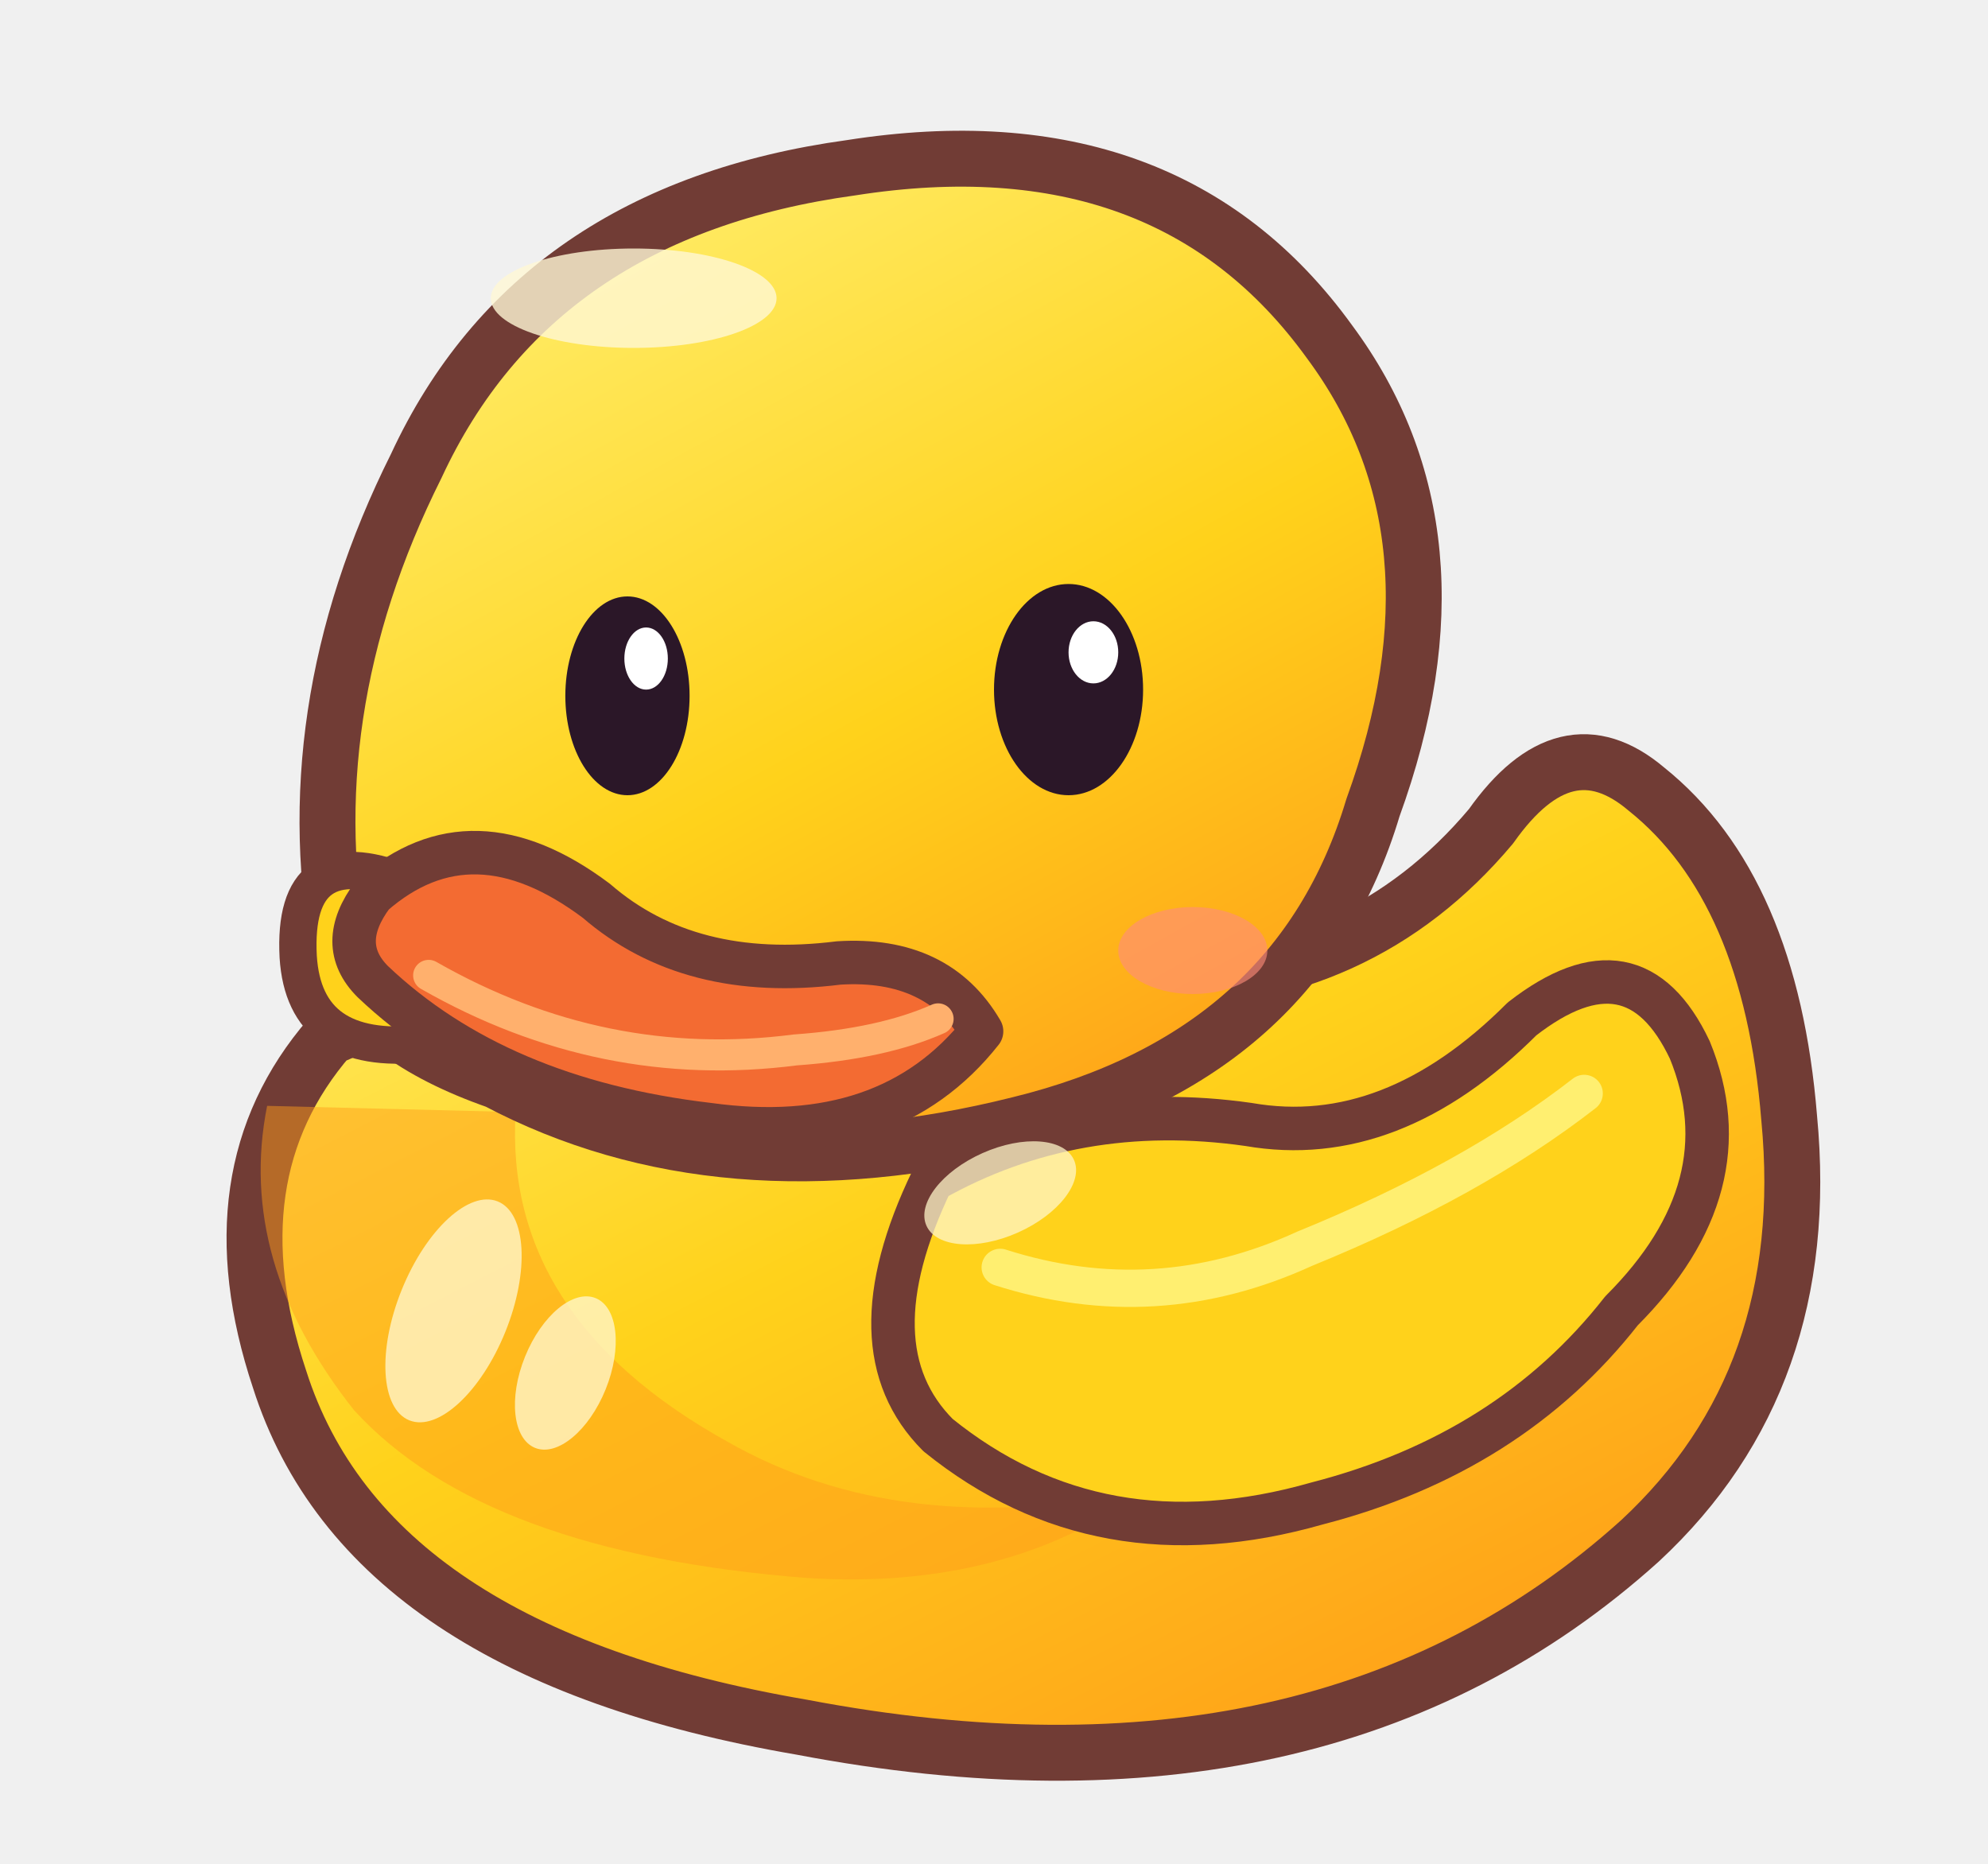
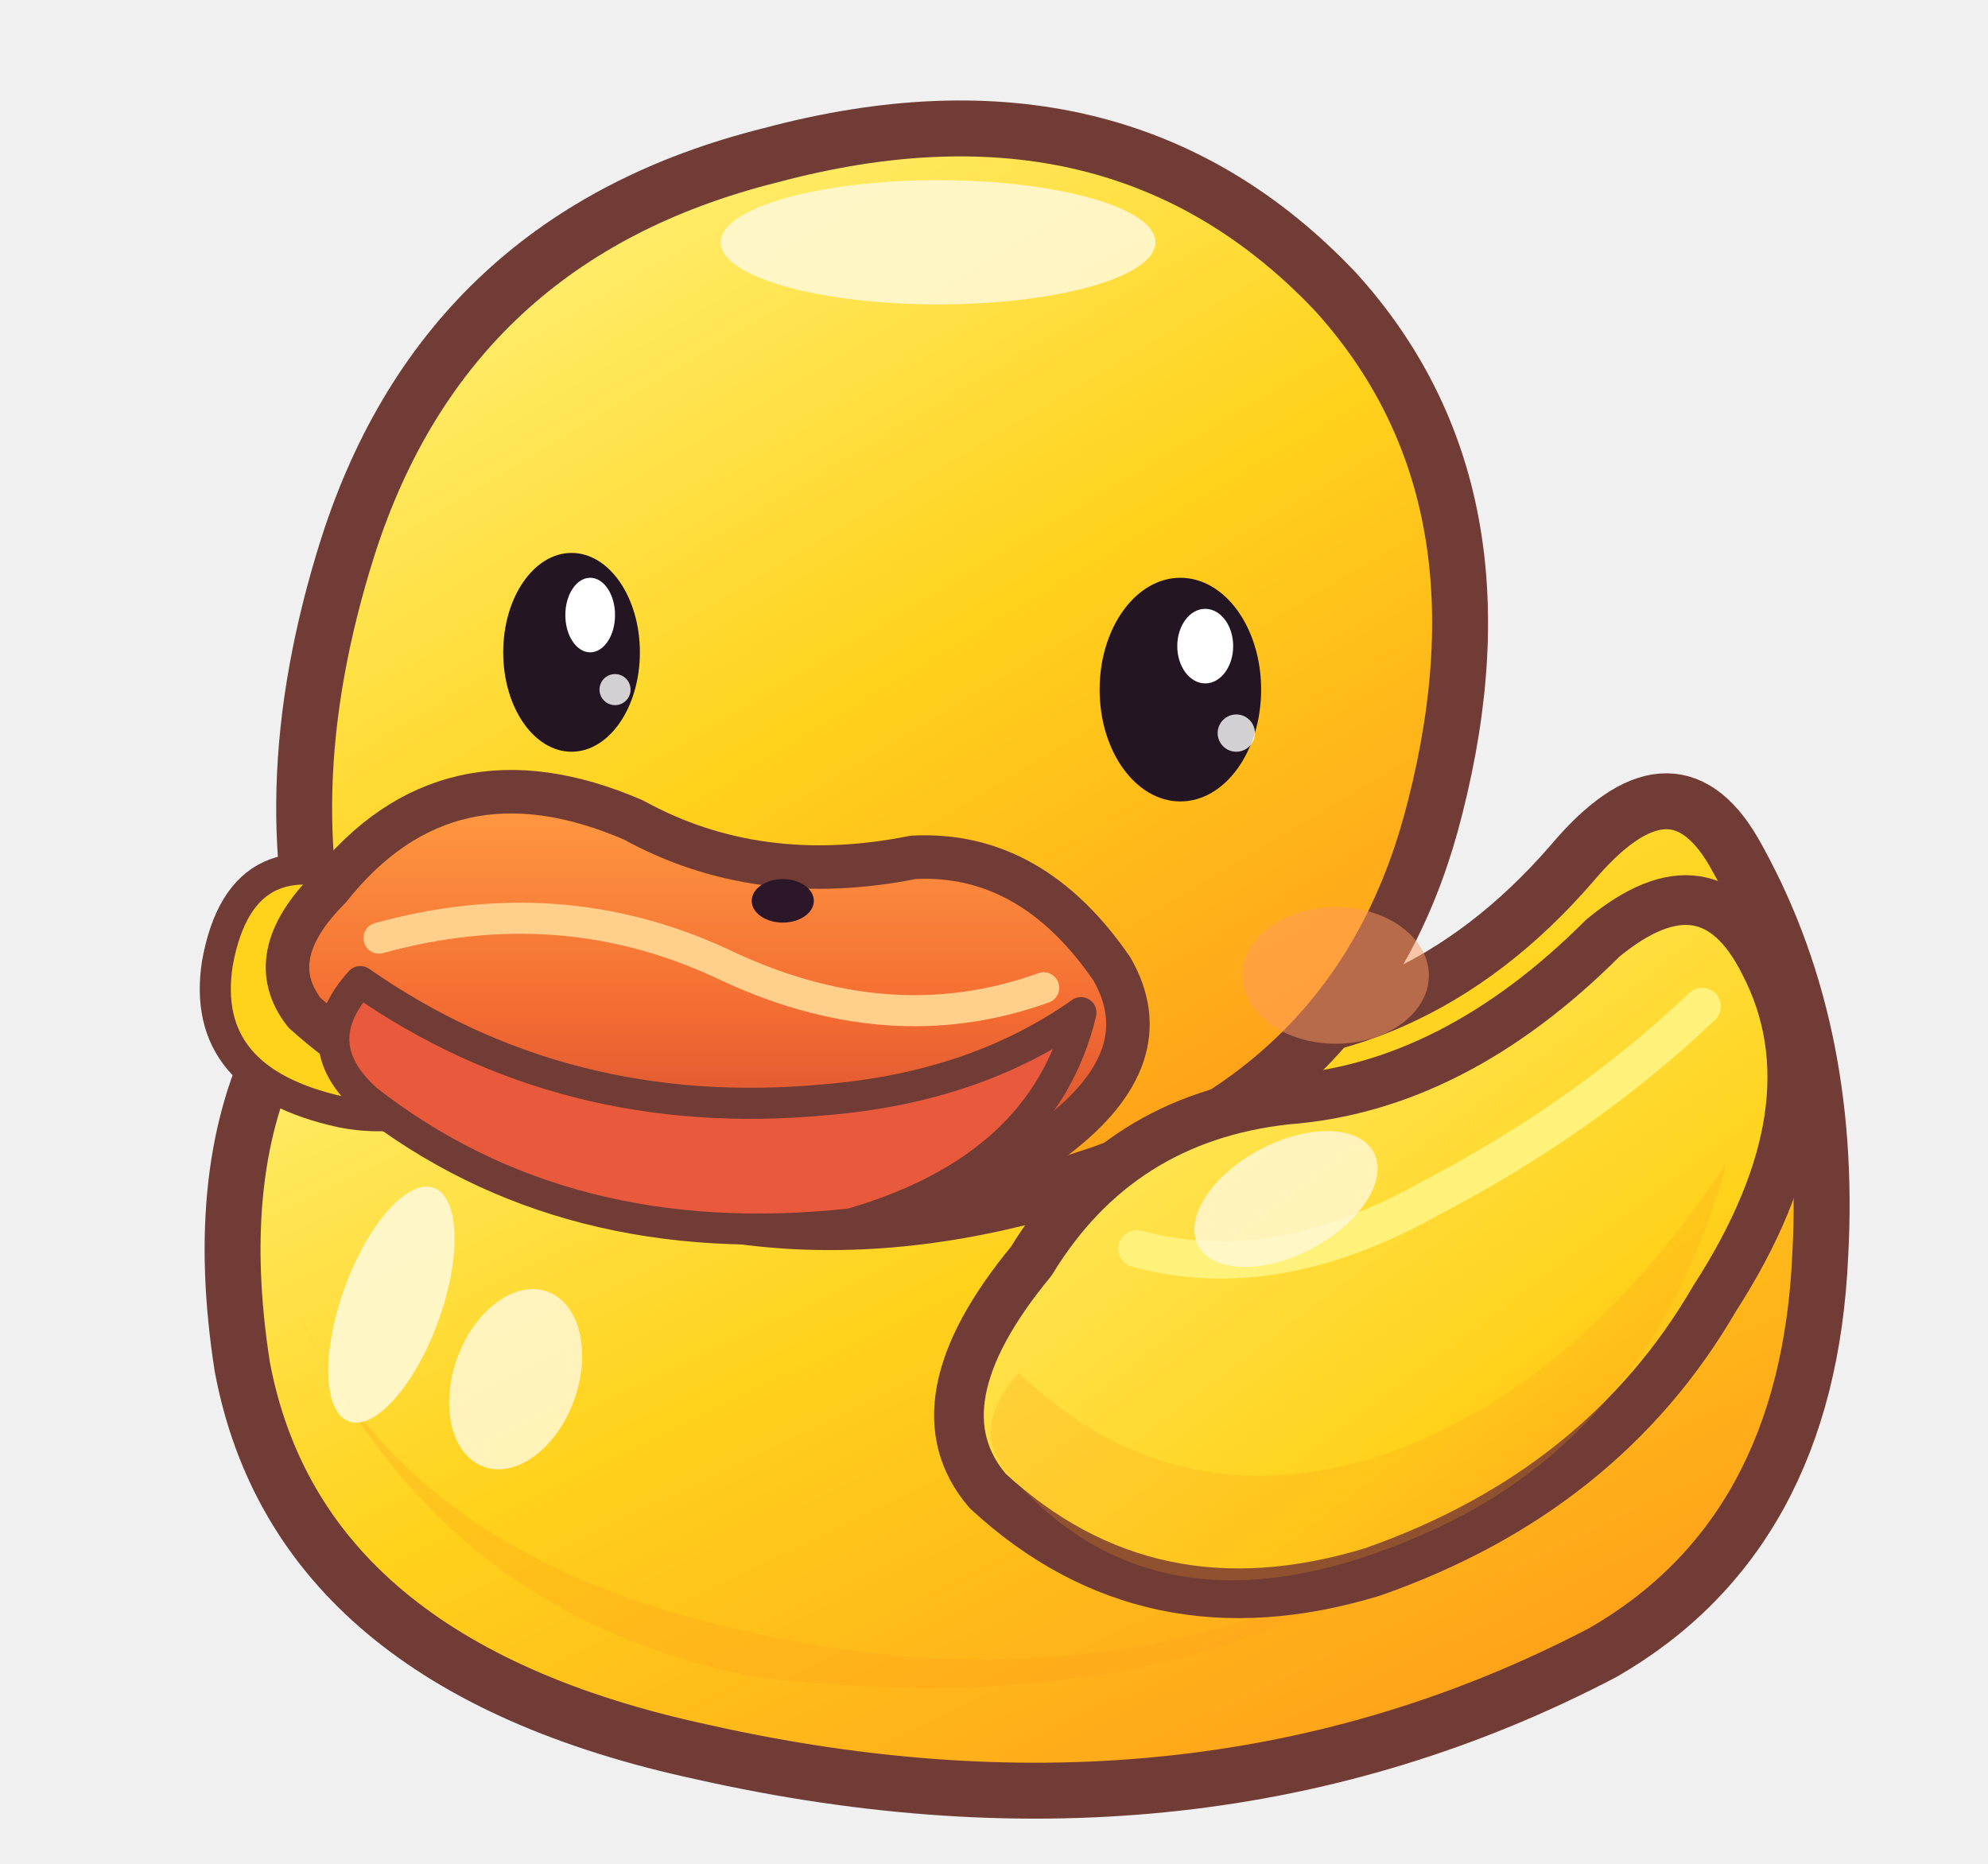
<svg xmlns="http://www.w3.org/2000/svg" viewBox="0 0 320 300">
  <defs>
-     <linearGradient id="body" x1="0" y1="0" x2=".8" y2="1">
-       <stop stop-color="#ffef70" />
+     <linearGradient id="rubber" x1=".12" y1=".05" x2=".82" y2=".96">
+       <stop stop-color="#fff27a" />
      <stop offset=".48" stop-color="#ffd21b" />
      <stop offset="1" stop-color="#ff9d19" />
    </linearGradient>
-     <linearGradient id="head" x1=".2" y1="0" x2=".8" y2="1">
-       <stop stop-color="#ffef70" />
-       <stop offset=".55" stop-color="#ffd21b" />
+     <linearGradient id="head" x1=".18" y1=".02" x2=".78" y2=".96">
+       <stop stop-color="#fff27a" />
+       <stop offset=".52" stop-color="#ffd21b" />
+       <stop offset="1" stop-color="#ff9d19" />
+     </linearGradient>
+     <linearGradient id="beak" x1="0" y1="0" x2="0" y2="1">
+       <stop stop-color="#ff9b42" />
+       <stop offset=".55" stop-color="#f36b32" />
+       <stop offset="1" stop-color="#c94732" />
+     </linearGradient>
+     <linearGradient id="wing" x1="0" y1="0" x2=".9" y2="1">
+       <stop stop-color="#fff27a" />
+       <stop offset=".7" stop-color="#ffd21b" />
      <stop offset="1" stop-color="#ff9d19" />
    </linearGradient>
  </defs>
  <g stroke="#713c35" stroke-linejoin="round" stroke-linecap="round">
-     <path d="M53 167Q34 189 45 222Q59 266 129 278Q213 294 264 248Q292 222 288 180Q285 143 265 127Q252 116 240 133Q219 158 185 158L92 150Z" fill="url(#body)" stroke-width="9" />
-     <path d="M43 178Q38 203 57 227Q78 250 130 254Q162 256 184 240Q145 248 117 232Q81 212 83 179Z" fill="#ff9d19" stroke="none" opacity=".48" />
-     <path d="M55 155Q47 115 67 75Q86 34 137 27Q188 19 214 55Q237 86 221 130Q209 170 164 181Q116 193 80 174Q60 167 55 155Z" fill="url(#head)" stroke-width="9" />
-     <path d="M65 142Q47 135 48 154Q49 170 68 168Q84 166 91 151" fill="#ffd21b" stroke-width="6" />
-     <path d="M60 144Q76 130 96 145Q111 158 135 155Q151 154 158 166Q143 185 114 181Q80 177 60 158Q54 152 60 144Z" fill="#f36b32" stroke-width="7" />
-     <path d="M69 157Q97 173 128 169Q142 168 151 164" fill="none" stroke="#ffb06d" stroke-width="5" />
-     <ellipse cx="101" cy="112" rx="10" ry="16" fill="#2b1728" stroke="none" />
-     <ellipse cx="104" cy="106" rx="3.5" ry="5" fill="#fff" stroke="none" />
-     <ellipse cx="172" cy="111" rx="12" ry="17" fill="#2b1728" stroke="none" />
-     <ellipse cx="176" cy="105" rx="4" ry="5" fill="#fff" stroke="none" />
-     <ellipse cx="192" cy="153" rx="12" ry="7" fill="#ff8c79" opacity=".62" stroke="none" />
-     <path d="M150 190Q173 177 201 181Q224 185 245 164Q263 150 272 169Q281 191 261 211Q243 234 212 242Q177 252 151 231Q137 217 150 190Z" fill="#ffd21b" stroke-width="7" />
-     <path d="M161 204Q186 212 210 201Q237 190 255 176" fill="none" stroke="#ffef70" stroke-width="6" />
-     <ellipse cx="102" cy="48" rx="23" ry="8" fill="#fff8d5" opacity=".8" stroke="none" />
-     <ellipse cx="73" cy="211" rx="9" ry="19" transform="rotate(22 73 211)" fill="#fff5c8" opacity=".8" stroke="none" />
-     <ellipse cx="91" cy="221" rx="7" ry="13" transform="rotate(22 91 221)" fill="#fff5c8" opacity=".8" stroke="none" />
-     <ellipse cx="161" cy="192" rx="13" ry="7" transform="rotate(-24 161 192)" fill="#fff5c8" opacity=".75" stroke="none" />
+     <path d="M45 167Q34 188 39 220Q48 268 113 282Q193 300 258 266Q291 247 293 202Q295 165 279 137Q269 120 253 139Q227 169 190 167L95 151Z" fill="url(#rubber)" stroke-width="9" />
+     <path d="M48 211Q65 251 122 263Q181 276 230 248Q190 278 122 270Q70 260 48 211Z" fill="#ff9d19" opacity=".28" stroke="none" />
+     <path d="M54 162Q43 129 56 88Q72 38 124 25Q180 10 215 47Q244 79 231 130Q220 174 177 189Q124 207 82 183Q61 174 54 162Z" fill="url(#head)" stroke-width="9" />
+     <path d="M61 143Q39 133 35 155Q32 174 55 179Q75 183 91 160Q79 166 68 161Z" fill="#ffd21b" stroke-width="5" />
+     <path d="M53 143Q72 119 102 132Q122 143 147 138Q166 137 179 156Q187 170 170 183Q144 200 105 189Q69 181 49 163Q42 154 53 143Z" fill="url(#beak)" stroke-width="7" />
+     <path d="M58 158Q91 181 133 177Q157 175 174 163Q168 188 137 197Q91 202 59 177Q49 168 58 158Z" fill="#e95a3d" stroke-width="5" />
+     <path d="M61 151Q90 143 116 155Q143 168 168 159" fill="none" stroke="#ffd08b" stroke-width="5" />
+     <ellipse cx="126" cy="145" rx="5" ry="3.5" fill="#2b1728" stroke="none" />
+     <ellipse cx="92" cy="105" rx="11" ry="16" fill="#241522" stroke="none" />
+     <ellipse cx="95" cy="99" rx="4" ry="6" fill="#fff" stroke="none" />
+     <circle cx="99" cy="111" r="2.5" fill="#fff" stroke="none" opacity=".8" />
+     <ellipse cx="190" cy="111" rx="13" ry="18" fill="#241522" stroke="none" />
+     <ellipse cx="194" cy="104" rx="4.5" ry="6" fill="#fff" stroke="none" />
+     <circle cx="199" cy="118" r="3" fill="#fff" stroke="none" opacity=".8" />
+     <ellipse cx="215" cy="157" rx="15" ry="11" fill="#ff9a62" opacity=".5" stroke="none" />
+     <path d="M166 203Q180 180 207 177Q234 175 258 151Q275 137 284 155Q296 178 276 209Q258 240 221 253Q185 264 159 240Q147 226 166 203Z" fill="url(#wing)" stroke-width="8" />
+     <path d="M164 221Q188 244 220 235Q253 225 278 187Q266 231 229 247Q188 265 164 239Q155 231 164 221Z" fill="#ff9d19" opacity=".22" stroke="none" />
+     <path d="M183 201Q205 207 230 193Q255 180 274 162" fill="none" stroke="#fff27a" stroke-width="6" />
+     <ellipse cx="151" cy="39" rx="35" ry="10" fill="#fff8d5" opacity=".88" stroke="none" />
+     <ellipse cx="63" cy="210" rx="8" ry="20" transform="rotate(20 63 210)" fill="#fff8d5" opacity=".9" stroke="none" />
+     <ellipse cx="83" cy="222" rx="10" ry="15" transform="rotate(20 83 222)" fill="#fff8d5" opacity=".85" stroke="none" />
+     <ellipse cx="207" cy="193" rx="16" ry="9" transform="rotate(-28 207 193)" fill="#fff8d5" opacity=".82" stroke="none" />
  </g>
</svg>
